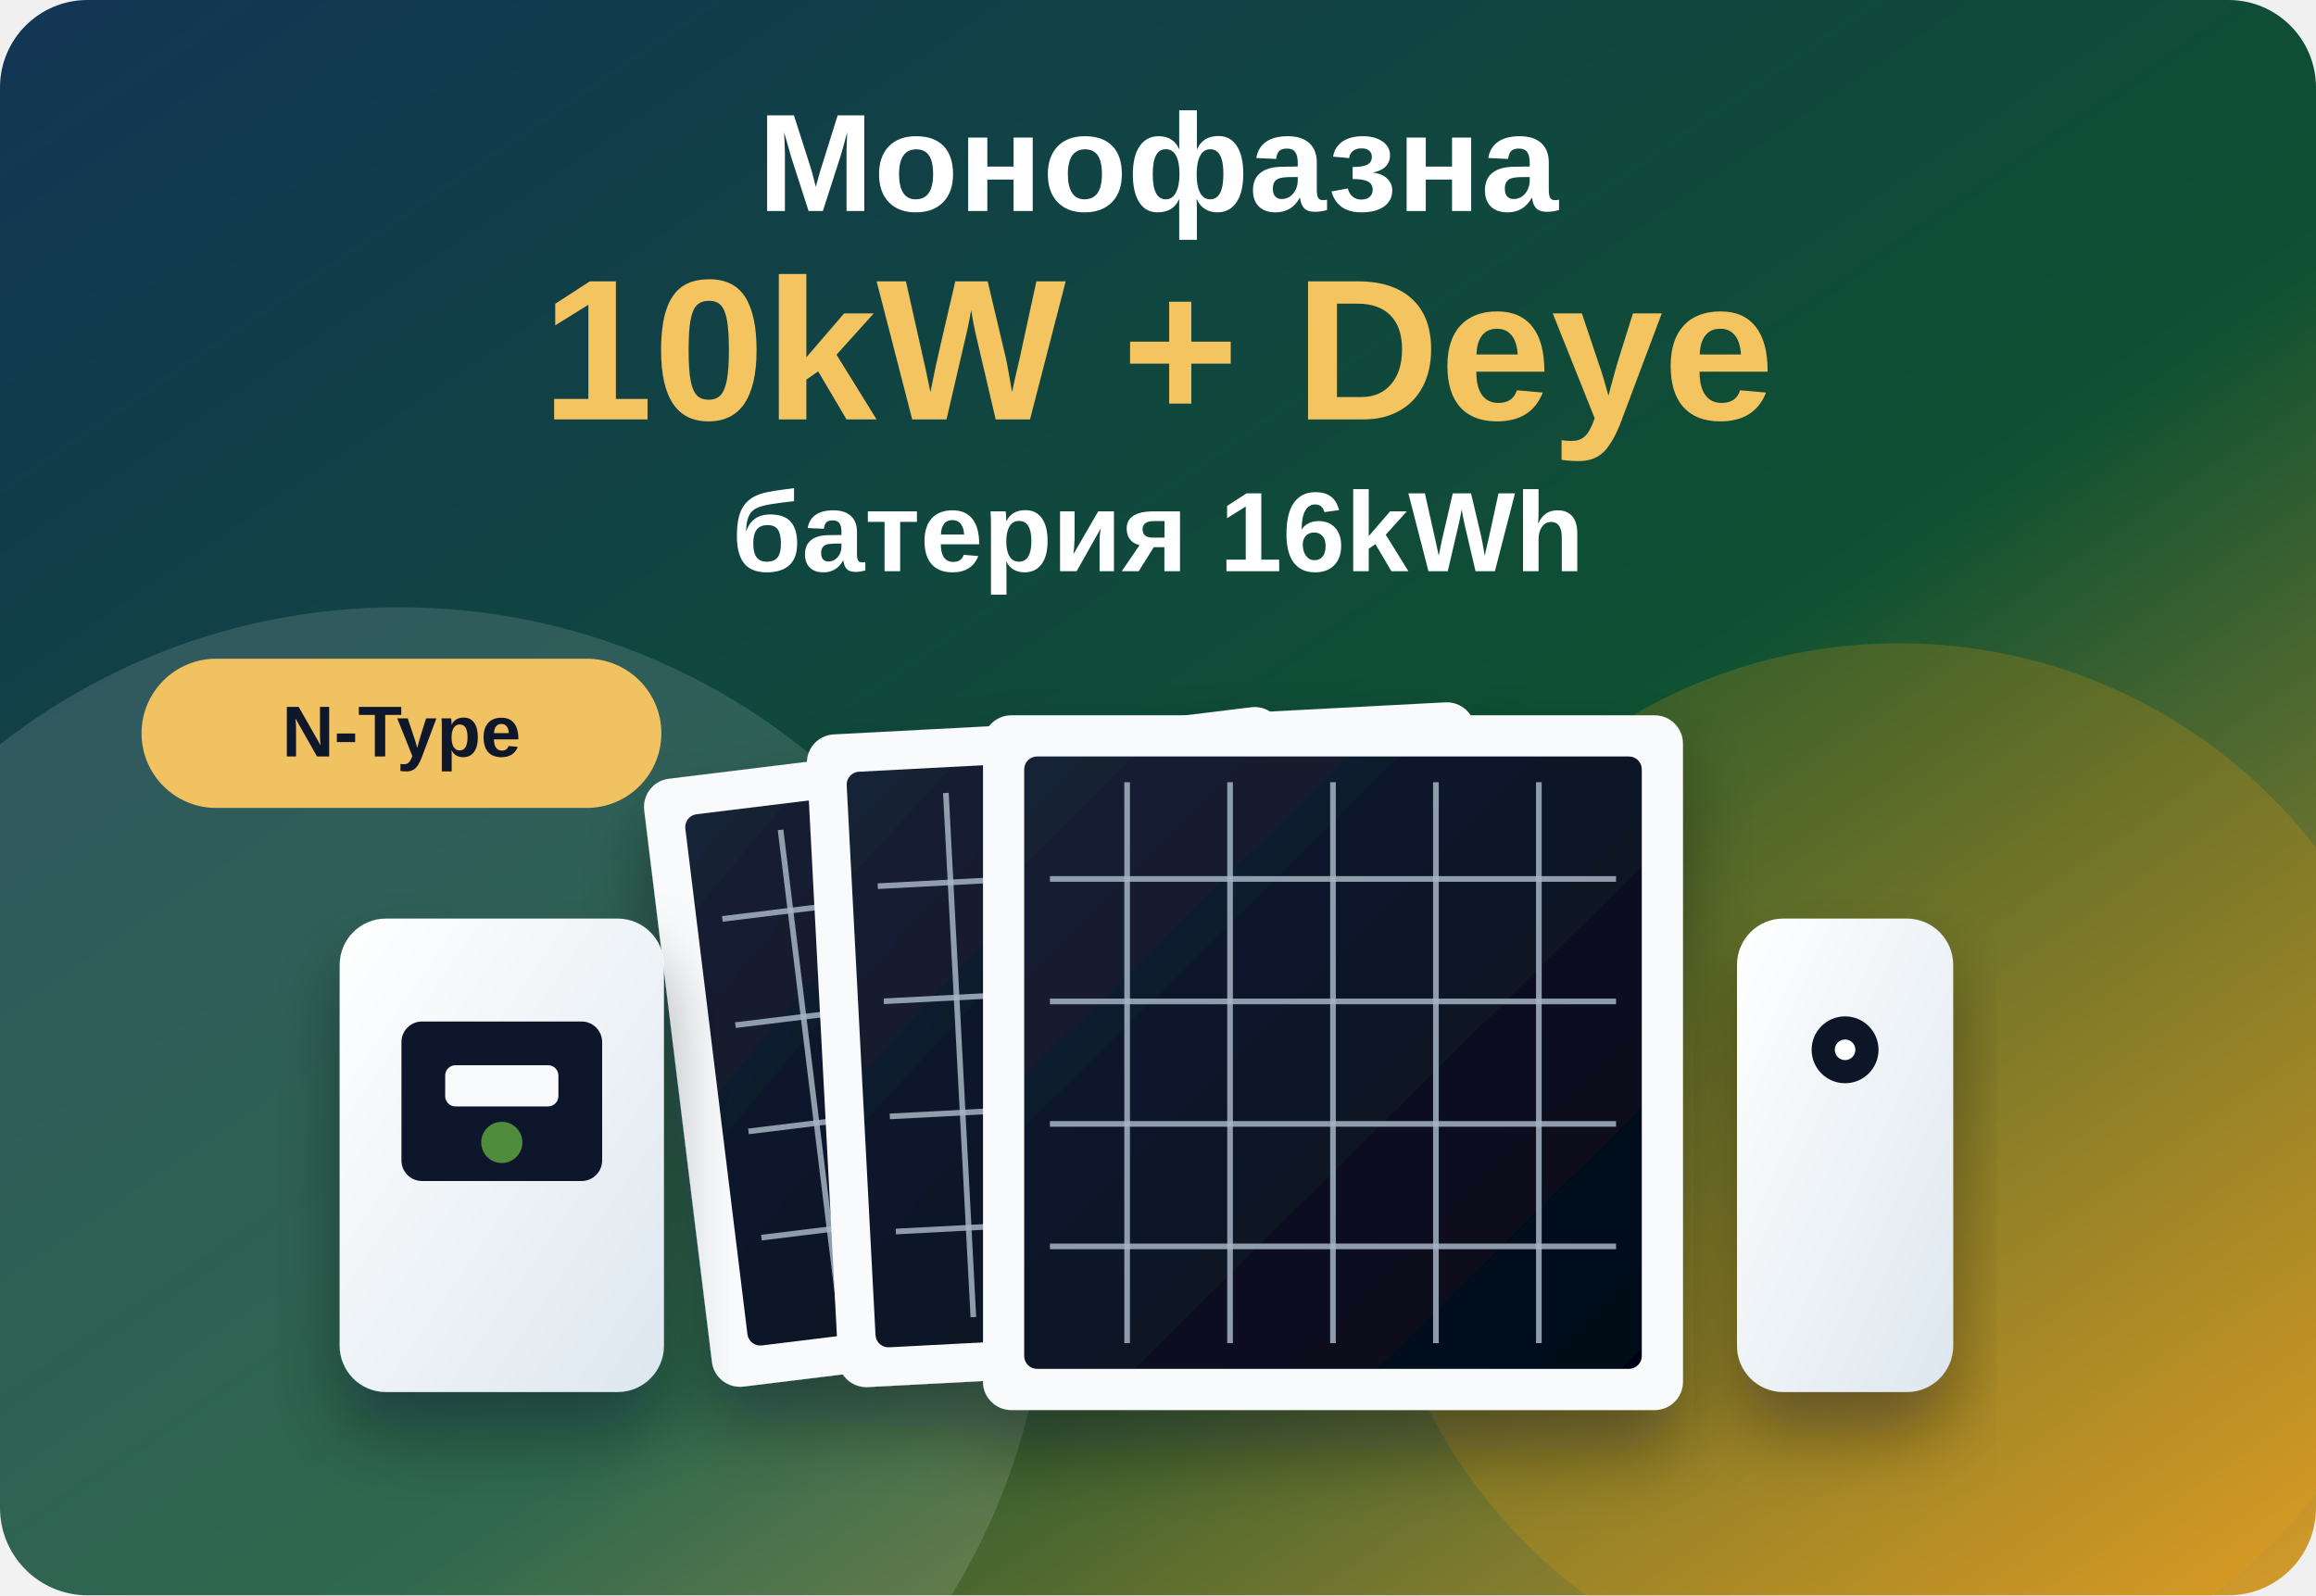
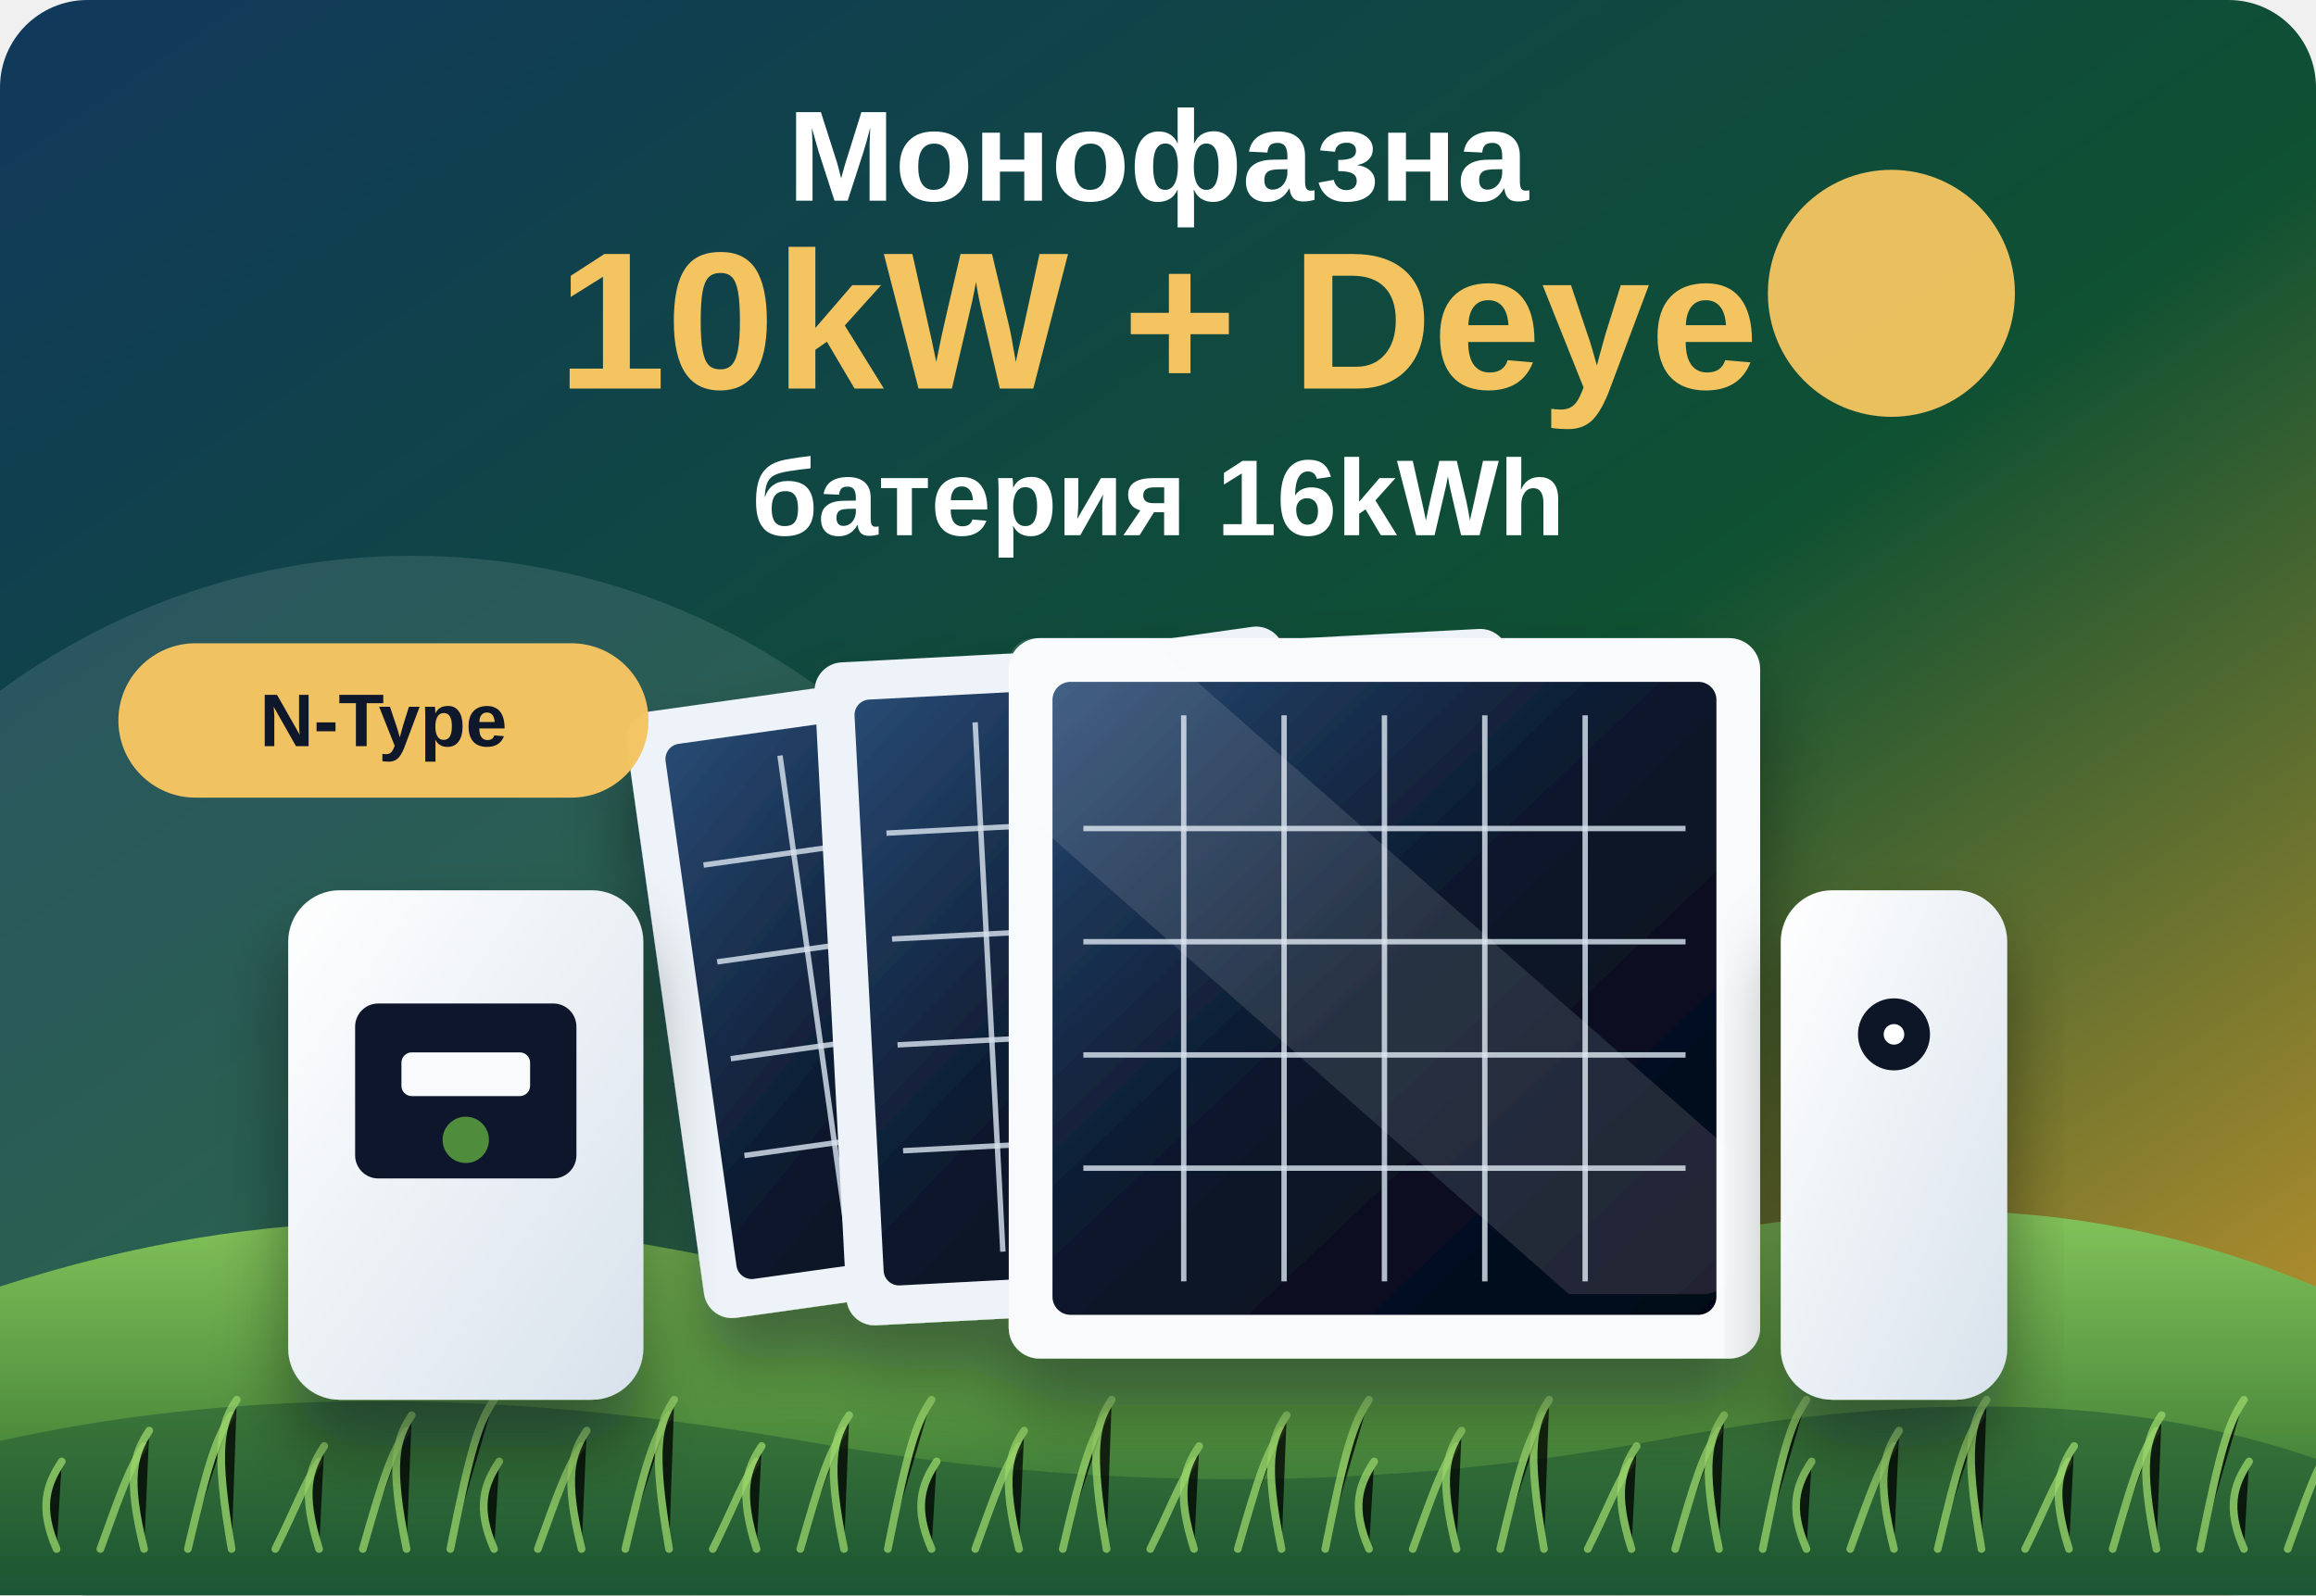
<svg xmlns="http://www.w3.org/2000/svg" width="900" height="620" viewBox="0 0 900 620" role="img" aria-label="Монофазна 10kW Deye 16kWh">
  <defs>
-     <linearGradient id="bg" x1="0" y1="0" x2="1" y2="1">
-       <stop offset="0" stop-color="#123555" />
-       <stop offset=".58" stop-color="#0F5132" />
+     <linearGradient id="sky" x1="0" y1="0" x2="1" y2="1">
+       <stop offset="0" stop-color="#11385C" />
+       <stop offset=".55" stop-color="#0F5132" />
      <stop offset="1" stop-color="#D79B2B" />
    </linearGradient>
-     <linearGradient id="panel" x1="0" y1="0" x2="1" y2="1">
-       <stop offset="0" stop-color="#172235" />
+     <linearGradient id="glass" x1="0" y1="0" x2="1" y2="1">
+       <stop offset="0" stop-color="#284A74" />
+       <stop offset=".48" stop-color="#0B172A" />
      <stop offset="1" stop-color="#020617" />
    </linearGradient>
    <linearGradient id="device" x1="0" y1="0" x2="1" y2="1">
      <stop offset="0" stop-color="#FFFFFF" />
-       <stop offset="1" stop-color="#DDE7EF" />
+       <stop offset="1" stop-color="#D8E2EC" />
    </linearGradient>
-     <filter id="shadow" x="-20%" y="-20%" width="140%" height="150%">
-       <feDropShadow dx="0" dy="16" stdDeviation="14" flood-color="#020617" flood-opacity=".36" />
+     <linearGradient id="grass" x1="0" y1="0" x2="0" y2="1">
+       <stop offset="0" stop-color="#83C35A" />
+       <stop offset=".58" stop-color="#4F8D3D" />
+       <stop offset="1" stop-color="#1D5B35" />
+     </linearGradient>
+     <filter id="shadow" x="-25%" y="-25%" width="150%" height="160%">
+       <feDropShadow dx="0" dy="18" stdDeviation="14" flood-color="#020617" flood-opacity=".42" />
    </filter>
+     <clipPath id="shineClip">
+       <rect x="0" y="0" width="280" height="255" rx="10" />
+     </clipPath>
  </defs>
-   <rect width="900" height="620" rx="34" fill="url(#bg)" />
-   <circle cx="155" cy="488" r="252" fill="#FFFFFF" opacity=".13" />
-   <circle cx="738" cy="455" r="205" fill="#F59E0B" opacity=".2" />
+   <rect width="900" height="620" rx="34" fill="url(#sky)" />
+   <circle cx="735" cy="114" r="48" fill="#F4C461" opacity=".95">
+     <animate attributeName="opacity" values=".78;.98;.78" dur="4.8s" repeatCount="indefinite" />
+   </circle>
+   <circle cx="160" cy="486" r="270" fill="#FFFFFF" opacity=".11" />
+   <path class="offer-grass" d="M0 500c105 -34 194 -31 302 -6 112 26 205 27 317 -4 102 -28 193 -27 281 10v120H0z" fill="url(#grass)" />
+   <path class="offer-grass" d="M0 560c104 -23 208 -18 312 0 114 20 226 20 336 -1 101 -19 183 -16 252 8v53H0z" fill="#184D31" opacity=".45" />
+   <path d="M22 602c-7 -16 -4 -25 2 -34" stroke="#9BD56B" stroke-width="3" stroke-linecap="round" opacity=".75" />
+   <path d="M39 602c8 -22 11 -31 17 -40" stroke="#9BD56B" stroke-width="3" stroke-linecap="round" opacity=".75" />
+   <path d="M56 602c-7 -28 -4 -37 2 -46" stroke="#9BD56B" stroke-width="3" stroke-linecap="round" opacity=".75" />
+   <path d="M73 602c8 -34 11 -43 17 -52" stroke="#9BD56B" stroke-width="3" stroke-linecap="round" opacity=".75" />
+   <path d="M90 602c-7 -40 -4 -49 2 -58" stroke="#9BD56B" stroke-width="3" stroke-linecap="round" opacity=".75" />
+   <path d="M107 602c8 -16 11 -25 17 -34" stroke="#9BD56B" stroke-width="3" stroke-linecap="round" opacity=".75" />
+   <path d="M124 602c-7 -22 -4 -31 2 -40" stroke="#9BD56B" stroke-width="3" stroke-linecap="round" opacity=".75" />
+   <path d="M141 602c8 -28 11 -37 17 -46" stroke="#9BD56B" stroke-width="3" stroke-linecap="round" opacity=".75" />
+   <path d="M158 602c-7 -34 -4 -43 2 -52" stroke="#9BD56B" stroke-width="3" stroke-linecap="round" opacity=".75" />
+   <path d="M175 602c8 -40 11 -49 17 -58" stroke="#9BD56B" stroke-width="3" stroke-linecap="round" opacity=".75" />
+   <path d="M192 602c-7 -16 -4 -25 2 -34" stroke="#9BD56B" stroke-width="3" stroke-linecap="round" opacity=".75" />
+   <path d="M209 602c8 -22 11 -31 17 -40" stroke="#9BD56B" stroke-width="3" stroke-linecap="round" opacity=".75" />
+   <path d="M226 602c-7 -28 -4 -37 2 -46" stroke="#9BD56B" stroke-width="3" stroke-linecap="round" opacity=".75" />
+   <path d="M243 602c8 -34 11 -43 17 -52" stroke="#9BD56B" stroke-width="3" stroke-linecap="round" opacity=".75" />
+   <path d="M260 602c-7 -40 -4 -49 2 -58" stroke="#9BD56B" stroke-width="3" stroke-linecap="round" opacity=".75" />
+   <path d="M277 602c8 -16 11 -25 17 -34" stroke="#9BD56B" stroke-width="3" stroke-linecap="round" opacity=".75" />
+   <path d="M294 602c-7 -22 -4 -31 2 -40" stroke="#9BD56B" stroke-width="3" stroke-linecap="round" opacity=".75" />
+   <path d="M311 602c8 -28 11 -37 17 -46" stroke="#9BD56B" stroke-width="3" stroke-linecap="round" opacity=".75" />
+   <path d="M328 602c-7 -34 -4 -43 2 -52" stroke="#9BD56B" stroke-width="3" stroke-linecap="round" opacity=".75" />
+   <path d="M345 602c8 -40 11 -49 17 -58" stroke="#9BD56B" stroke-width="3" stroke-linecap="round" opacity=".75" />
+   <path d="M362 602c-7 -16 -4 -25 2 -34" stroke="#9BD56B" stroke-width="3" stroke-linecap="round" opacity=".75" />
+   <path d="M379 602c8 -22 11 -31 17 -40" stroke="#9BD56B" stroke-width="3" stroke-linecap="round" opacity=".75" />
+   <path d="M396 602c-7 -28 -4 -37 2 -46" stroke="#9BD56B" stroke-width="3" stroke-linecap="round" opacity=".75" />
+   <path d="M413 602c8 -34 11 -43 17 -52" stroke="#9BD56B" stroke-width="3" stroke-linecap="round" opacity=".75" />
+   <path d="M430 602c-7 -40 -4 -49 2 -58" stroke="#9BD56B" stroke-width="3" stroke-linecap="round" opacity=".75" />
+   <path d="M447 602c8 -16 11 -25 17 -34" stroke="#9BD56B" stroke-width="3" stroke-linecap="round" opacity=".75" />
+   <path d="M464 602c-7 -22 -4 -31 2 -40" stroke="#9BD56B" stroke-width="3" stroke-linecap="round" opacity=".75" />
+   <path d="M481 602c8 -28 11 -37 17 -46" stroke="#9BD56B" stroke-width="3" stroke-linecap="round" opacity=".75" />
+   <path d="M498 602c-7 -34 -4 -43 2 -52" stroke="#9BD56B" stroke-width="3" stroke-linecap="round" opacity=".75" />
+   <path d="M515 602c8 -40 11 -49 17 -58" stroke="#9BD56B" stroke-width="3" stroke-linecap="round" opacity=".75" />
+   <path d="M532 602c-7 -16 -4 -25 2 -34" stroke="#9BD56B" stroke-width="3" stroke-linecap="round" opacity=".75" />
+   <path d="M549 602c8 -22 11 -31 17 -40" stroke="#9BD56B" stroke-width="3" stroke-linecap="round" opacity=".75" />
+   <path d="M566 602c-7 -28 -4 -37 2 -46" stroke="#9BD56B" stroke-width="3" stroke-linecap="round" opacity=".75" />
+   <path d="M583 602c8 -34 11 -43 17 -52" stroke="#9BD56B" stroke-width="3" stroke-linecap="round" opacity=".75" />
+   <path d="M600 602c-7 -40 -4 -49 2 -58" stroke="#9BD56B" stroke-width="3" stroke-linecap="round" opacity=".75" />
+   <path d="M617 602c8 -16 11 -25 17 -34" stroke="#9BD56B" stroke-width="3" stroke-linecap="round" opacity=".75" />
+   <path d="M634 602c-7 -22 -4 -31 2 -40" stroke="#9BD56B" stroke-width="3" stroke-linecap="round" opacity=".75" />
+   <path d="M651 602c8 -28 11 -37 17 -46" stroke="#9BD56B" stroke-width="3" stroke-linecap="round" opacity=".75" />
+   <path d="M668 602c-7 -34 -4 -43 2 -52" stroke="#9BD56B" stroke-width="3" stroke-linecap="round" opacity=".75" />
+   <path d="M685 602c8 -40 11 -49 17 -58" stroke="#9BD56B" stroke-width="3" stroke-linecap="round" opacity=".75" />
+   <path d="M702 602c-7 -16 -4 -25 2 -34" stroke="#9BD56B" stroke-width="3" stroke-linecap="round" opacity=".75" />
+   <path d="M719 602c8 -22 11 -31 17 -40" stroke="#9BD56B" stroke-width="3" stroke-linecap="round" opacity=".75" />
+   <path d="M736 602c-7 -28 -4 -37 2 -46" stroke="#9BD56B" stroke-width="3" stroke-linecap="round" opacity=".75" />
+   <path d="M753 602c8 -34 11 -43 17 -52" stroke="#9BD56B" stroke-width="3" stroke-linecap="round" opacity=".75" />
+   <path d="M770 602c-7 -40 -4 -49 2 -58" stroke="#9BD56B" stroke-width="3" stroke-linecap="round" opacity=".75" />
+   <path d="M787 602c8 -16 11 -25 17 -34" stroke="#9BD56B" stroke-width="3" stroke-linecap="round" opacity=".75" />
+   <path d="M804 602c-7 -22 -4 -31 2 -40" stroke="#9BD56B" stroke-width="3" stroke-linecap="round" opacity=".75" />
+   <path d="M821 602c8 -28 11 -37 17 -46" stroke="#9BD56B" stroke-width="3" stroke-linecap="round" opacity=".75" />
+   <path d="M838 602c-7 -34 -4 -43 2 -52" stroke="#9BD56B" stroke-width="3" stroke-linecap="round" opacity=".75" />
+   <path d="M855 602c8 -40 11 -49 17 -58" stroke="#9BD56B" stroke-width="3" stroke-linecap="round" opacity=".75" />
+   <path d="M872 602c-7 -16 -4 -25 2 -34" stroke="#9BD56B" stroke-width="3" stroke-linecap="round" opacity=".75" />
+   <path d="M889 602c8 -22 11 -31 17 -40" stroke="#9BD56B" stroke-width="3" stroke-linecap="round" opacity=".75" />
  <g font-family="Arial, sans-serif" text-anchor="middle">
-     <text x="450" y="82" font-size="54" font-weight="900" fill="#FFFFFF">Монофазна</text>
-     <text x="450" y="163" font-size="78" font-weight="900" fill="#F4C461">10kW + Deye</text>
-     <text x="450" y="222" font-size="44" font-weight="900" fill="#FFFFFF">батерия 16kWh</text>
+     <text x="450" y="78" font-size="50" font-weight="900" fill="#FFFFFF">Монофазна</text>
+     <text x="450" y="151" font-size="76" font-weight="900" fill="#F4C461">10kW + Deye</text>
+     <text x="450" y="208" font-size="42" font-weight="900" fill="#FFFFFF">батерия 16kWh</text>
  </g>
-   <g filter="url(#shadow)">
-     <g transform="translate(249 304) rotate(-7)">
-       <rect width="250" height="238" rx="11" fill="#F8FAFC" />
-       <rect x="15" y="15" width="220" height="208" rx="5" fill="url(#panel)" />
-       <line x1="51.667" y1="25" x2="51.667" y2="213" stroke="#A6B4C4" stroke-width="2.2" opacity=".85" />
-       <line x1="88.333" y1="25" x2="88.333" y2="213" stroke="#A6B4C4" stroke-width="2.2" opacity=".85" />
-       <line x1="125" y1="25" x2="125" y2="213" stroke="#A6B4C4" stroke-width="2.2" opacity=".85" />
-       <line x1="161.667" y1="25" x2="161.667" y2="213" stroke="#A6B4C4" stroke-width="2.2" opacity=".85" />
-       <line x1="198.333" y1="25" x2="198.333" y2="213" stroke="#A6B4C4" stroke-width="2.2" opacity=".85" />
-       <line x1="25" y1="56.6" x2="225" y2="56.6" stroke="#A6B4C4" stroke-width="2.2" opacity=".85" />
-       <line x1="25" y1="98.2" x2="225" y2="98.2" stroke="#A6B4C4" stroke-width="2.2" opacity=".85" />
-       <line x1="25" y1="139.8" x2="225" y2="139.8" stroke="#A6B4C4" stroke-width="2.2" opacity=".85" />
-       <line x1="25" y1="181.4" x2="225" y2="181.4" stroke="#A6B4C4" stroke-width="2.2" opacity=".85" />
+   <g class="solar-module" filter="url(#shadow)">
+     <g transform="translate(242 278) rotate(-8)">
+       <rect width="258" height="238" rx="11" fill="#EDF3F8" />
+       <rect x="14" y="14" width="230" height="210" rx="6" fill="url(#glass)" />
+       <line x1="58.333" y1="24" x2="58.333" y2="214" stroke="#D7E2EE" stroke-width="2.1" opacity=".82" />
+       <line x1="93.667" y1="24" x2="93.667" y2="214" stroke="#D7E2EE" stroke-width="2.1" opacity=".82" />
+       <line x1="129" y1="24" x2="129" y2="214" stroke="#D7E2EE" stroke-width="2.1" opacity=".82" />
+       <line x1="164.333" y1="24" x2="164.333" y2="214" stroke="#D7E2EE" stroke-width="2.1" opacity=".82" />
+       <line x1="199.667" y1="24" x2="199.667" y2="214" stroke="#D7E2EE" stroke-width="2.1" opacity=".82" />
+       <line x1="23" y1="62" x2="235" y2="62" stroke="#D7E2EE" stroke-width="2.1" opacity=".82" />
+       <line x1="23" y1="100" x2="235" y2="100" stroke="#D7E2EE" stroke-width="2.1" opacity=".82" />
+       <line x1="23" y1="138" x2="235" y2="138" stroke="#D7E2EE" stroke-width="2.1" opacity=".82" />
+       <line x1="23" y1="176" x2="235" y2="176" stroke="#D7E2EE" stroke-width="2.1" opacity=".82" />
    </g>
-     <g transform="translate(313 286) rotate(-3)">
-       <rect width="260" height="254" rx="11" fill="#F8FAFC" />
-       <rect x="15" y="15" width="230" height="224" rx="5" fill="url(#panel)" />
-       <line x1="53.333" y1="25" x2="53.333" y2="229" stroke="#A6B4C4" stroke-width="2.2" opacity=".85" />
-       <line x1="91.667" y1="25" x2="91.667" y2="229" stroke="#A6B4C4" stroke-width="2.2" opacity=".85" />
-       <line x1="130" y1="25" x2="130" y2="229" stroke="#A6B4C4" stroke-width="2.2" opacity=".85" />
-       <line x1="168.333" y1="25" x2="168.333" y2="229" stroke="#A6B4C4" stroke-width="2.2" opacity=".85" />
-       <line x1="206.667" y1="25" x2="206.667" y2="229" stroke="#A6B4C4" stroke-width="2.2" opacity=".85" />
-       <line x1="25" y1="59.8" x2="235" y2="59.8" stroke="#A6B4C4" stroke-width="2.2" opacity=".85" />
-       <line x1="25" y1="104.6" x2="235" y2="104.6" stroke="#A6B4C4" stroke-width="2.2" opacity=".85" />
-       <line x1="25" y1="149.4" x2="235" y2="149.4" stroke="#A6B4C4" stroke-width="2.2" opacity=".85" />
-       <line x1="25" y1="194.2" x2="235" y2="194.2" stroke="#A6B4C4" stroke-width="2.2" opacity=".85" />
+     <g transform="translate(316 258) rotate(-3)">
+       <rect width="270" height="258" rx="11" fill="#EDF3F8" />
+       <rect x="15" y="15" width="240" height="228" rx="6" fill="url(#glass)" />
+       <line x1="61.667" y1="26" x2="61.667" y2="232" stroke="#D7E2EE" stroke-width="2.1" opacity=".82" />
+       <line x1="98.333" y1="26" x2="98.333" y2="232" stroke="#D7E2EE" stroke-width="2.1" opacity=".82" />
+       <line x1="135" y1="26" x2="135" y2="232" stroke="#D7E2EE" stroke-width="2.1" opacity=".82" />
+       <line x1="171.667" y1="26" x2="171.667" y2="232" stroke="#D7E2EE" stroke-width="2.1" opacity=".82" />
+       <line x1="208.333" y1="26" x2="208.333" y2="232" stroke="#D7E2EE" stroke-width="2.1" opacity=".82" />
+       <line x1="25" y1="67.2" x2="245" y2="67.2" stroke="#D7E2EE" stroke-width="2.1" opacity=".82" />
+       <line x1="25" y1="108.4" x2="245" y2="108.4" stroke="#D7E2EE" stroke-width="2.1" opacity=".82" />
+       <line x1="25" y1="149.6" x2="245" y2="149.6" stroke="#D7E2EE" stroke-width="2.1" opacity=".82" />
+       <line x1="25" y1="190.8" x2="245" y2="190.8" stroke="#D7E2EE" stroke-width="2.1" opacity=".82" />
    </g>
-     <g transform="translate(382 278)">
-       <rect width="272" height="270" rx="11" fill="#F8FAFC" />
-       <rect x="16" y="16" width="240" height="238" rx="5" fill="url(#panel)" />
-       <line x1="56" y1="26" x2="56" y2="244" stroke="#A6B4C4" stroke-width="2.2" opacity=".85" />
-       <line x1="96" y1="26" x2="96" y2="244" stroke="#A6B4C4" stroke-width="2.2" opacity=".85" />
-       <line x1="136" y1="26" x2="136" y2="244" stroke="#A6B4C4" stroke-width="2.2" opacity=".85" />
-       <line x1="176" y1="26" x2="176" y2="244" stroke="#A6B4C4" stroke-width="2.2" opacity=".85" />
-       <line x1="216" y1="26" x2="216" y2="244" stroke="#A6B4C4" stroke-width="2.2" opacity=".85" />
-       <line x1="26" y1="63.6" x2="246" y2="63.6" stroke="#A6B4C4" stroke-width="2.2" opacity=".85" />
-       <line x1="26" y1="111.2" x2="246" y2="111.2" stroke="#A6B4C4" stroke-width="2.2" opacity=".85" />
-       <line x1="26" y1="158.8" x2="246" y2="158.8" stroke="#A6B4C4" stroke-width="2.2" opacity=".85" />
-       <line x1="26" y1="206.4" x2="246" y2="206.4" stroke="#A6B4C4" stroke-width="2.2" opacity=".85" />
+     <g transform="translate(392 248)">
+       <rect width="292" height="280" rx="12" fill="#F8FAFC" />
+       <rect x="17" y="17" width="258" height="246" rx="7" fill="url(#glass)" />
+       <line x1="68" y1="30" x2="68" y2="250" stroke="#D7E2EE" stroke-width="2.1" opacity=".82" />
+       <line x1="107" y1="30" x2="107" y2="250" stroke="#D7E2EE" stroke-width="2.1" opacity=".82" />
+       <line x1="146" y1="30" x2="146" y2="250" stroke="#D7E2EE" stroke-width="2.1" opacity=".82" />
+       <line x1="185" y1="30" x2="185" y2="250" stroke="#D7E2EE" stroke-width="2.1" opacity=".82" />
+       <line x1="224" y1="30" x2="224" y2="250" stroke="#D7E2EE" stroke-width="2.1" opacity=".82" />
+       <line x1="29" y1="74" x2="263" y2="74" stroke="#D7E2EE" stroke-width="2.1" opacity=".82" />
+       <line x1="29" y1="118" x2="263" y2="118" stroke="#D7E2EE" stroke-width="2.1" opacity=".82" />
+       <line x1="29" y1="162" x2="263" y2="162" stroke="#D7E2EE" stroke-width="2.1" opacity=".82" />
+       <line x1="29" y1="206" x2="263" y2="206" stroke="#D7E2EE" stroke-width="2.1" opacity=".82" />
+       <g clip-path="url(#shineClip)">
+         <path d="M-45 23L22 -28 344 255 280 310z" fill="#FFFFFF" opacity=".12">
+           <animateTransform attributeName="transform" type="translate" values="-170 0;210 0;-170 0" dur="7s" repeatCount="indefinite" />
+         </path>
+       </g>
    </g>
  </g>
  <g filter="url(#shadow)">
-     <rect x="132" y="357" width="126" height="184" rx="18" fill="url(#device)" />
-     <rect x="156" y="397" width="78" height="62" rx="8" fill="#0F172A" />
-     <rect x="173" y="414" width="44" height="16" rx="4" fill="#F8FAFC" />
-     <circle cx="195" cy="444" r="8" fill="#4F8D3D" />
+     <rect x="112" y="346" width="138" height="198" rx="20" fill="url(#device)" />
+     <rect x="138" y="390" width="86" height="68" rx="9" fill="#0F172A" />
+     <rect x="156" y="409" width="50" height="17" rx="4" fill="#F8FAFC" />
+     <circle cx="181" cy="443" r="9" fill="#4F8D3D" />
  </g>
  <g filter="url(#shadow)">
-     <rect x="675" y="357" width="84" height="184" rx="18" fill="url(#device)" />
-     <circle cx="717" cy="408" r="13" fill="#111827" />
-     <circle cx="717" cy="408" r="4" fill="#FFFFFF" />
+     <rect x="692" y="346" width="88" height="198" rx="20" fill="url(#device)" />
+     <circle cx="736" cy="402" r="14" fill="#111827" />
+     <circle cx="736" cy="402" r="4" fill="#FFFFFF" />
  </g>
-   <g transform="translate(55 256)">
-     <rect width="202" height="58" rx="29" fill="#F4C461" opacity=".98" />
-     <text x="101" y="38" text-anchor="middle" font-family="Arial, sans-serif" font-size="28" font-weight="900" fill="#0F172A">N-Type</text>
+   <g transform="translate(46 250)">
+     <rect width="206" height="60" rx="30" fill="#F4C461" opacity=".98" />
+     <text x="103" y="40" text-anchor="middle" font-family="Arial, sans-serif" font-size="29" font-weight="900" fill="#0F172A">N-Type</text>
  </g>
</svg>
